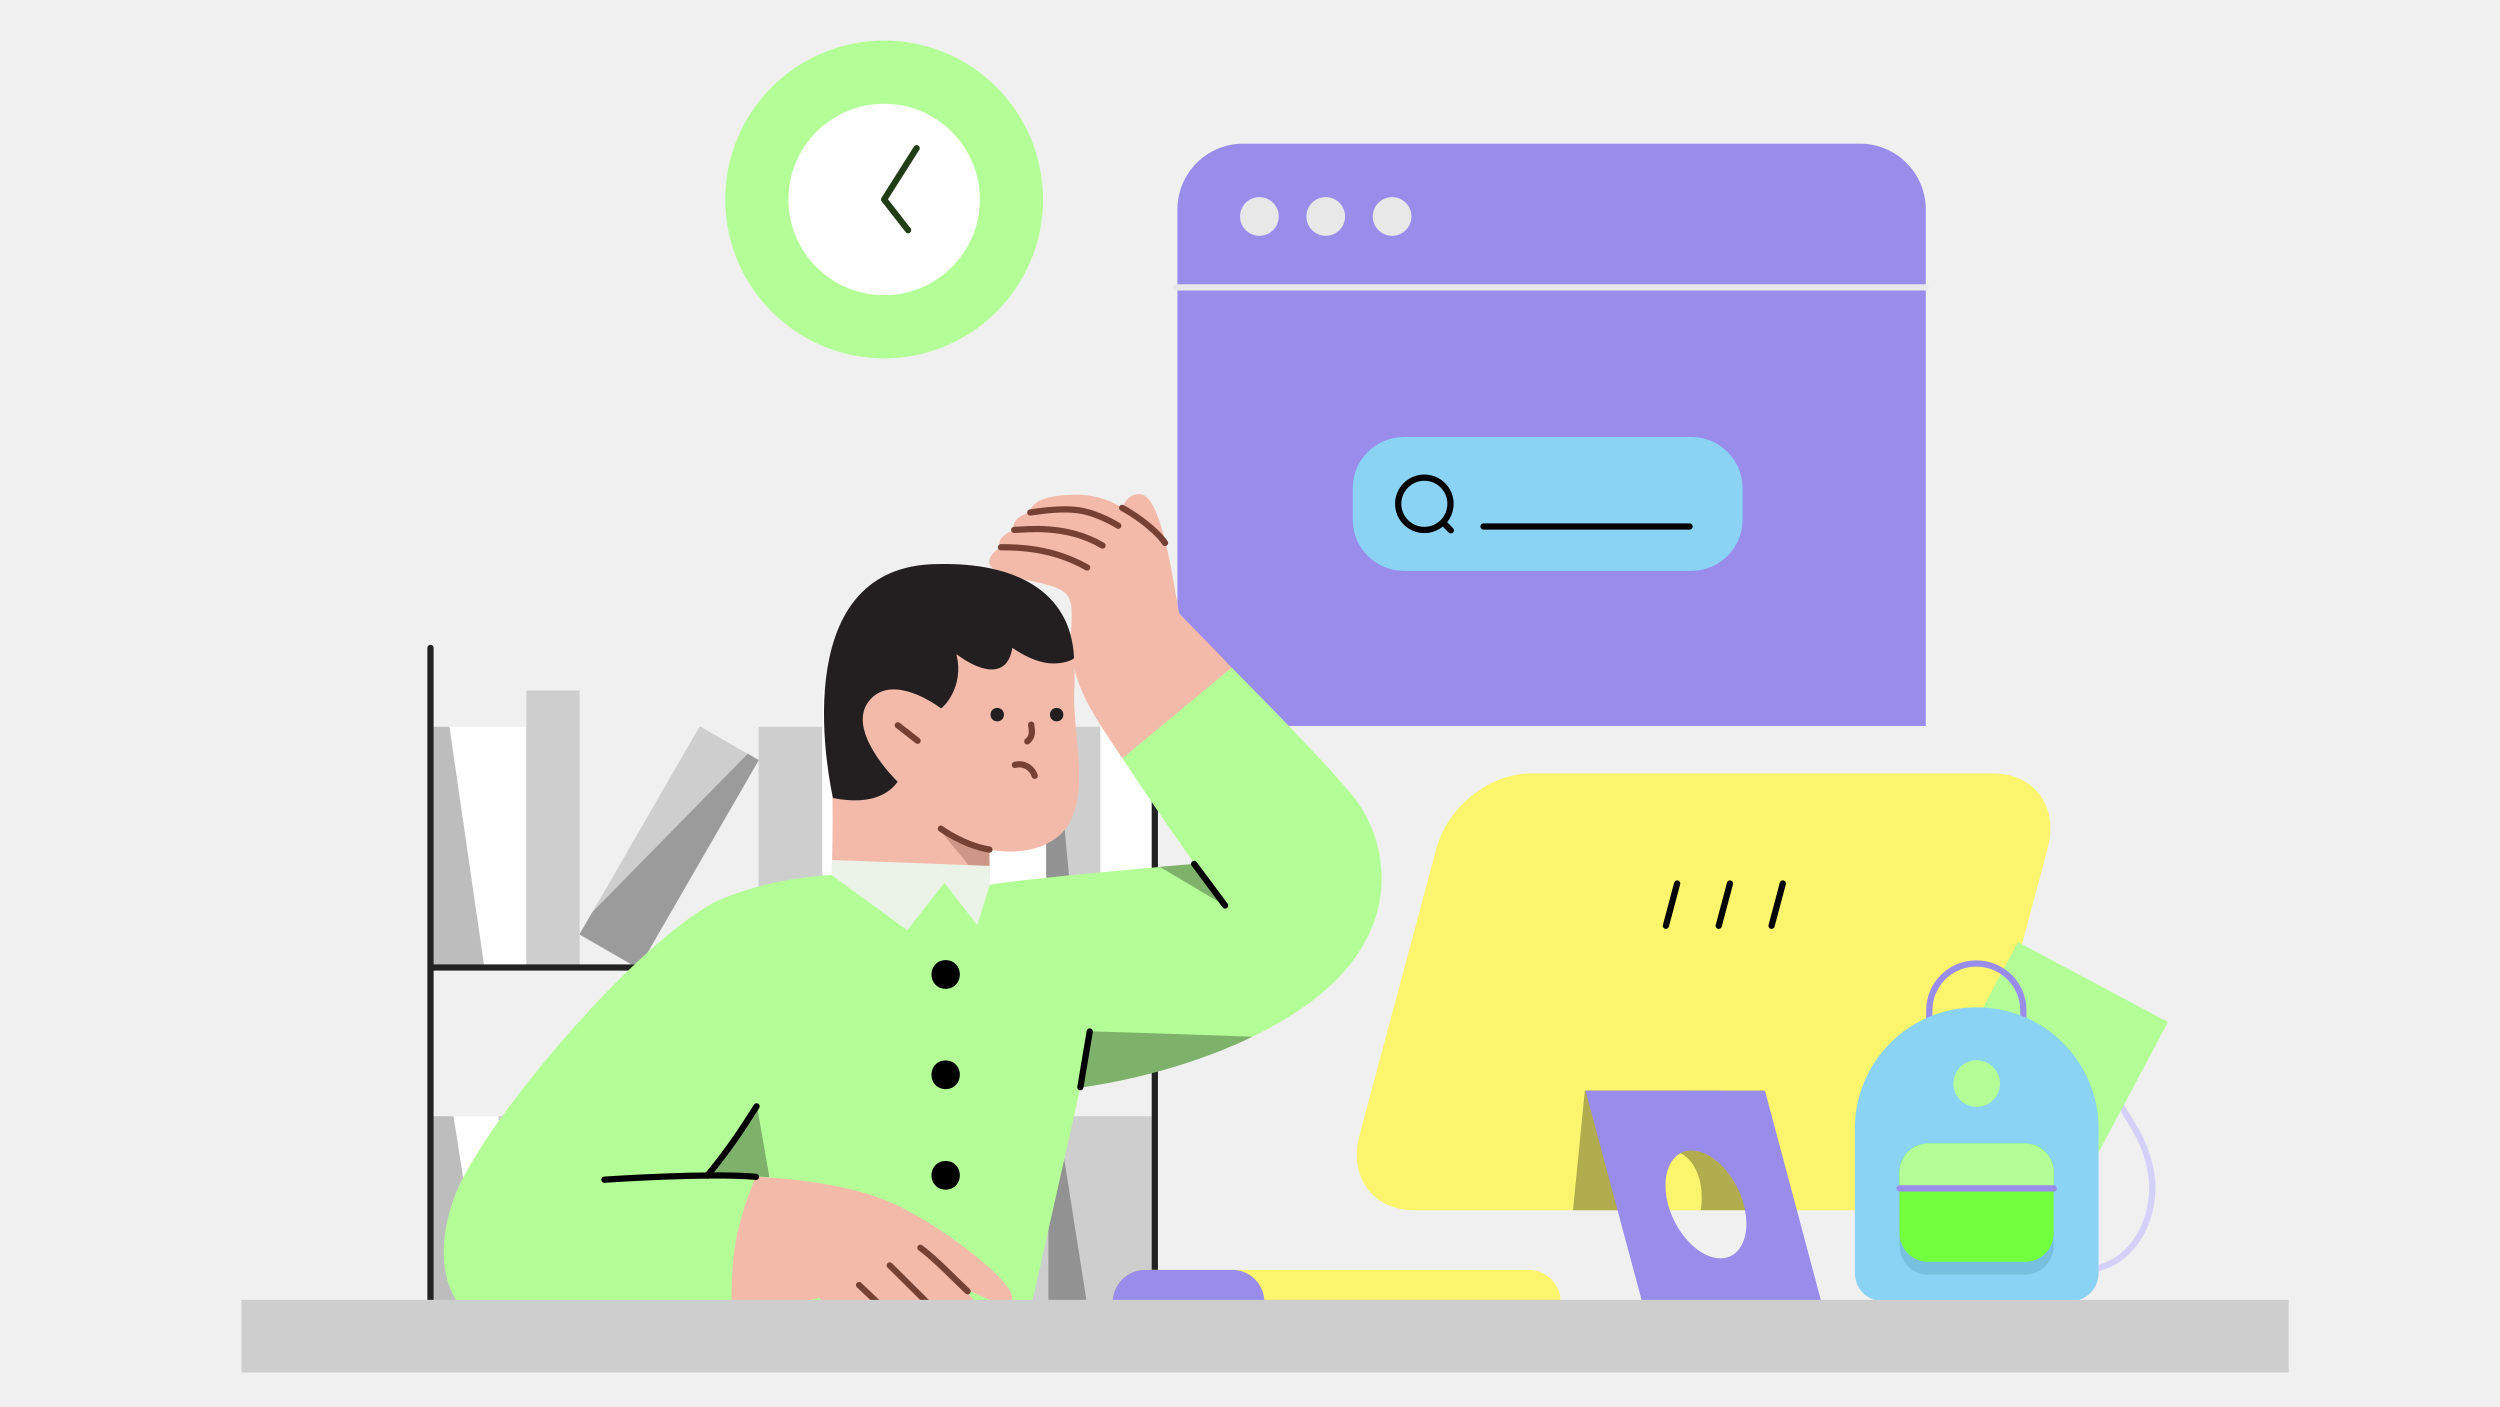
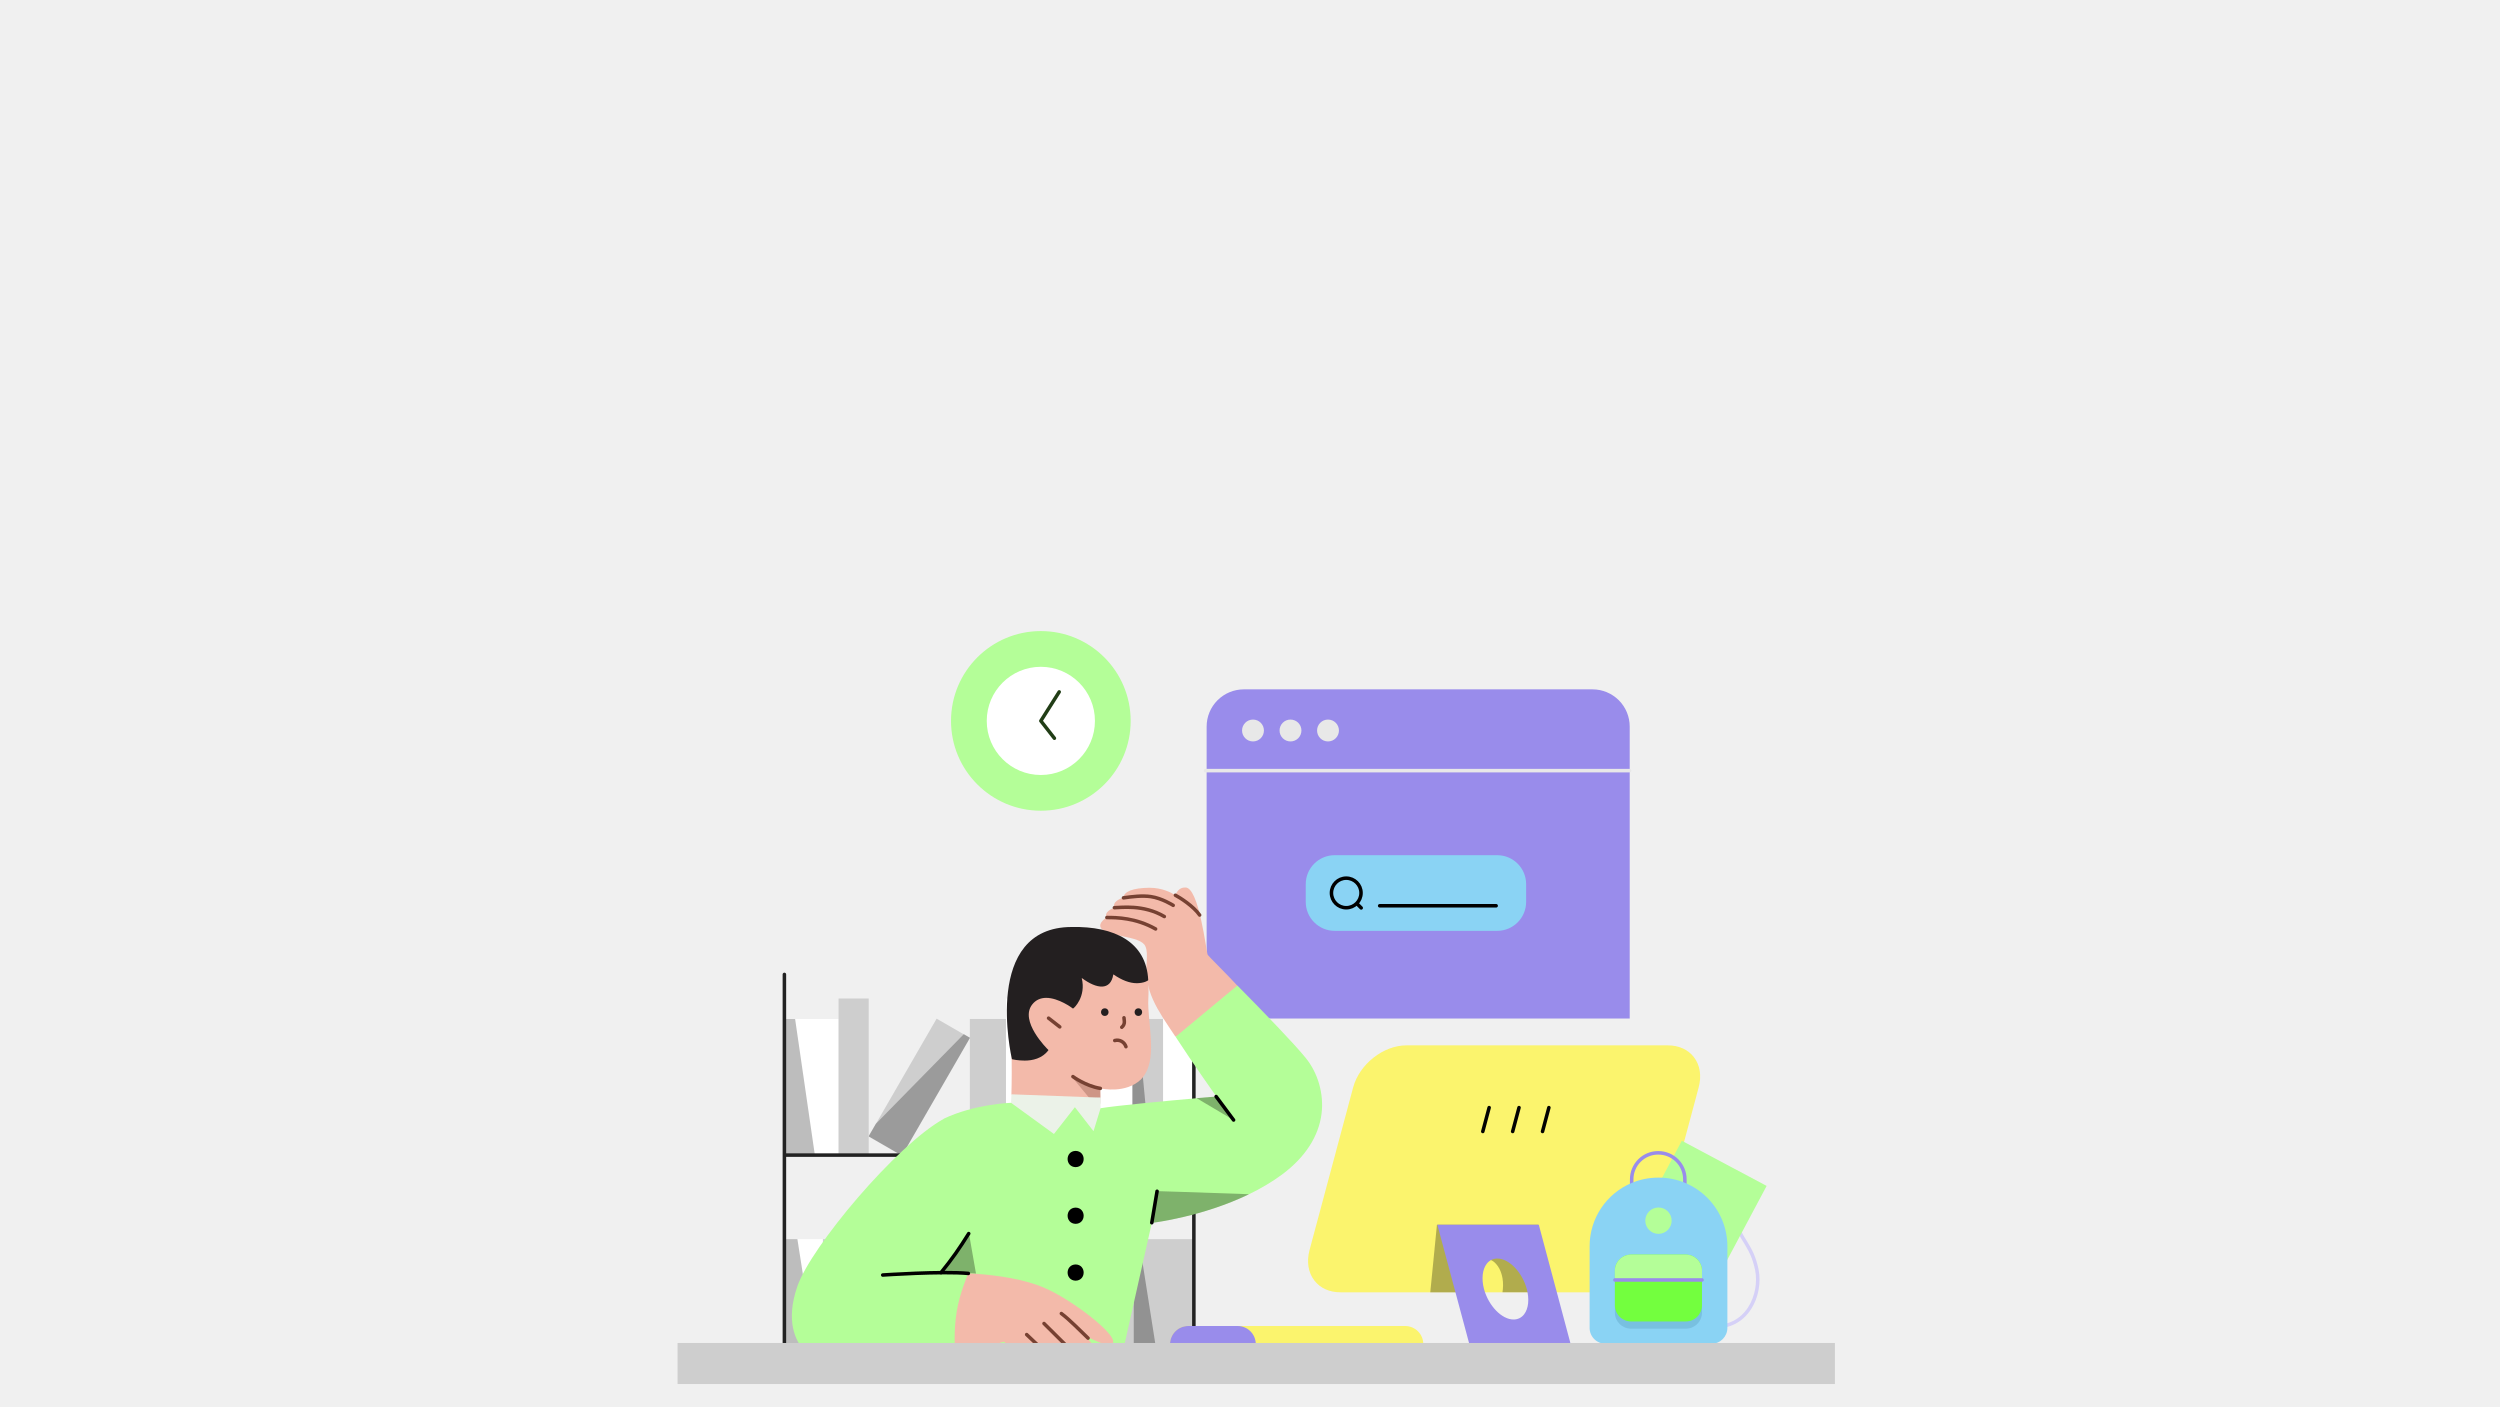
<svg xmlns="http://www.w3.org/2000/svg" width="1920" height="1080">
-   <path fill="none" d="M13.223-170.462h1917.596v1438.197H13.223z" />
-   <path d="M954.775 110.334h473.706a50.581 50.581 0 0135.727 14.813 50.52 50.52 0 0114.801 35.715v396.715H904.246V160.862a50.57 50.57 0 0114.801-35.727 50.62 50.62 0 0135.728-14.801z" fill="#998ceb" />
-   <path d="M967.227 181.105c8.21 0 14.861-6.664 14.861-14.861 0-8.21-6.651-14.862-14.861-14.862s-14.861 6.652-14.861 14.862c0 8.197 6.651 14.861 14.86 14.861zm50.948 0c8.21 0 14.861-6.664 14.861-14.861 0-8.21-6.651-14.862-14.86-14.862-8.21 0-14.862 6.652-14.862 14.862 0 8.197 6.651 14.861 14.861 14.861zm50.96 0c8.198 0 14.862-6.664 14.862-14.861 0-8.21-6.664-14.862-14.862-14.862-8.21 0-14.861 6.652-14.861 14.862 0 8.197 6.651 14.861 14.861 14.861z" fill="#e8e8e8" />
-   <path d="M902.832 220.727h576.046" stroke="#e8e8e8" stroke-width="4.794" stroke-linecap="round" stroke-linejoin="round" fill="none" />
-   <path d="M1078.208 335.627h220.775c21.693 0 39.31 17.618 39.31 39.311V399.1c0 21.704-17.617 39.31-39.31 39.31h-220.775c-21.705 0-39.31-17.606-39.31-39.31v-24.162c0-21.693 17.605-39.31 39.31-39.31z" fill="#8ad3f4" />
-   <path d="M1093.908 407.022c11.086 0 20.087-9 20.087-20.099 0-11.086-9-20.087-20.087-20.087-11.098 0-20.099 9-20.099 20.087 0 11.098 9.001 20.099 20.1 20.099zm14.214-5.872l6.113 6.111m25.096-2.9h158.226" stroke="#000" stroke-width="4.794" stroke-linecap="round" stroke-linejoin="round" fill="none" />
-   <path d="M404.233 558.152h-73.624v184.88h73.624z" fill="#fff" />
-   <path d="M330.609 558.152h14.562l26.834 184.88H330.61z" fill="#222" opacity=".3" />
-   <path d="M724.915 594.143h-52.35v148.89h52.35z" fill="#cecece" />
-   <path d="M672.564 594.143h5.885l20.29 148.89h-26.175z" fill="#222" opacity=".3" />
-   <path d="M631.66 558.152h-49.08v184.88h49.079z" fill="#cecece" />
-   <path d="M803.452 558.152h-78.537v184.88h78.537z" fill="#fff" />
-   <path d="M845.172 558.152h-41.72v184.88h41.72z" fill="#cecece" />
-   <path d="M803.452 558.152h6.712l17.51 184.88h-24.222z" fill="#020202" opacity=".3" />
-   <path d="M886.904 558.152h-41.732v184.88h41.732z" fill="#fff" />
-   <path d="M537.422 557.72L444.97 717.84l45.339 26.175 92.452-160.119z" fill="#cecece" />
-   <path d="M574.395 578.766l8.342 4.902-92.44 160.024-45.327-26.187 9.827-16.851z" fill="#222" opacity=".3" />
-   <path d="M445.137 530.335h-40.904v212.698h40.904z" fill="#cecece" />
-   <path d="M672.564 530.335H631.66v212.698h40.904zM382.96 857.237h-52.351v184.88h52.35z" fill="#fff" />
-   <path d="M330.609 857.237h17.666l28.968 184.88h-46.634z" fill="#222" opacity=".3" />
-   <path d="M435.322 857.237h-52.363v184.88h52.363z" fill="#cecece" />
-   <path d="M476.226 822.876h-40.904v219.242h40.904z" fill="#fff" />
-   <path d="M574.395 822.876h-98.169v219.242h98.17z" fill="#cecece" />
-   <path d="M476.226 822.876h9.001l24.054 219.242h-33.055z" fill="#020202" opacity=".3" />
-   <path d="M623.474 888.326h-49.079v153.792h49.079z" fill="#fff" />
-   <path d="M574.395 888.326H586.5l22.256 153.792h-34.36z" fill="#1a1a1a" opacity=".3" />
-   <path d="M756.004 857.237h-49.079v184.88h49.079z" fill="#fff" />
-   <path d="M805.094 857.237h-49.09v184.88h49.09z" fill="#cecece" />
-   <path d="M706.925 857.237h-83.451v184.88h83.451z" fill="#fff" />
-   <path d="M886.904 857.237h-81.81v184.88h81.81z" fill="#cecece" />
-   <path d="M330.609 743.033h556.295M330.609 497.616v542.057h556.295V497.616" stroke="#222" stroke-width="4.794" stroke-linecap="round" stroke-linejoin="round" fill="none" />
-   <path d="M805.094 857.237h7.035l29.124 184.88h-36.159z" fill="#020202" opacity=".3" />
-   <path d="M945.882 512.741c-12.704-13.878-39.61-40.45-40.114-41.624-1.834-1.665-11.697-94.094-31.089-91.577-7.682 0-11.194 6.34-12.369 9.349-.335.67-1.162.838-1.665.503-3.848-2.505-16.216-9.528-34.433-9.528-22.724.335-34.098 5.19-35.26 13.543 0 0 0 .168-.168.168-2.505.335-15.041 5.01-11.865 13.207 0 .168 0 .168-.168.168-2.001.659-14.705 6.016-10.199 13.195v.168c-1.33.671-11.53 7.023-8.186 13.71 7.515 13.196 54.484 10.356 60.668 25.397 2.505 5.513 2.17 12.369 1.834 20.89-3.667 39.946 13.375 63.676 38.951 101.788 0 0 .156.168.156 0 2.852-1.006 57.504-21.057 59.505-21.728h.168z" fill="#f3baaa" />
-   <path d="M348.215 921.369c18.72-54.148 134.711-192.035 198.723-227.463v-.168c41.444-19.883 90.414-21.728 91.589-21.728l87.742 1.342 33.93 6.016c21.393-3.511 91.42-10.199 130.528-13.543 14.37-1.33 24.569-2.169 26.403-2.169.168 0 .168-.168.168-.336-2.505-3.511-31.58-44.62-55.155-80.886v-.168l83.739-69.525h.167c36.603 37.094 76.045 77.71 92.752 98.265 16.887 20.734 24.905 49.306 21.561 75.877-3.847 30.753-22.388 59.338-53.645 82.564-14.046 10.367-29.255 19.224-44.787 26.739-62.514 30.262-128.863 38.615-132.039 38.951 0 0-.168 0-.168.168l-43.793 194.864-.156.167-172.655.168h-65.846v-16.036l-71.37 8.354c-13.867 1.007-27.41 1.498-39.766 1.498-41.624 0-69.86-6.017-79.557-17.043-10.199-11.361-24.904-37.932-8.365-85.908z" fill="#b4fe98" />
-   <path d="M760.03 664.83l-.167-12.2c0-.168.168-.168.168-.168 2.84.671 34.265 7.011 54.651-11.865 25.24-25.576 8.521-75.553 10.367-110.645.492-8.69.336-17.21-.503-24.737-5.513-51.98-42.954-60.5-105.132-59.494-72.533 2.505-77.711 40.438-79.88 66.517-.671 22.4-.504 65.678-.168 100.614.336 28.572-.336 46.298-.336 47.628v.168l12.704 10.858h.168l107.793-6.508c.168 0 .336 0 .336-.167z" fill="#f3baaa" />
-   <path d="M759.695 652.462c.168 0 .168 0 0 0l.168 12.536v8.018c0 .168 0 .168-.168.168l-8.186.168h-.167l-28.585-34.6c-.167-.169 0-.336.168-.169 15.88 7.863 35.272 13.376 36.77 13.88z" fill="#764132" opacity=".3" />
-   <path d="M657.08 614.685c10.199 0 23.898-2.672 32.251-14.202v-.168c-2.337-2.169-39.61-39.442-22.052-61.842 4.674-6.016 11.194-9.025 19.044-9.025 16.72 0 35.104 13.543 36.267 14.538h.167c1.51-.491 17.882-16.204 11.866-41.108 0-.168.167-.336.335-.168 19.895 14.705 38.784 17.378 42.45-4.842 0-.168.169-.168.336-.168 11.206 7.682 21.73 11.865 31.76 11.865 9.697-.168 15.042-3.344 15.377-4.183v-.167c-2.504-51.98-46.298-73.205-103.79-72.03-121.839 0-82.396 174.98-81.39 179.499 0 0 0 .168.168.168.492.168 8.018 1.833 17.21 1.833z" fill="#231f20" />
-   <path d="M725.43 678.194l24.905 32.096c0 .167.335 0 .335 0l9.528-30.922-.167-14.202c0-.168 0-.168-.168-.168l-120.665-4.518c-.168 0-.168 0-.168.168l-.503 11.194v.168l58.163 42.283h.168l28.248-36.1h.324z" fill="#ebf2e8" />
-   <path d="M794.631 595.797c-2.013-6.352-8.533-10.187-15.209-8.353m12.537-30.922l.491 4.686c.336 3.176-.995 6.185-3.5 8.186" stroke="#764132" stroke-width="4.794" stroke-linecap="round" stroke-linejoin="round" fill="none" />
-   <path d="M765.88 543.662c-6.856.156-6.856 10.188 0 10.355 6.855-.167 6.855-10.199 0-10.355zm45.626 0c-6.855.156-6.855 10.188 0 10.355 6.856-.167 6.856-10.199 0-10.355z" fill="#231f20" />
-   <path d="M726.269 737.364c-14.538.335-14.538 21.728 0 22.064 14.538-.336 14.538-21.729 0-22.064zm0 77.039c-14.538.336-14.538 21.729 0 22.064 14.538-.335 14.538-21.728 0-22.064zm0 77.219c-14.538.336-14.538 21.729 0 22.065 14.538-.336 14.538-21.73 0-22.065z" />
-   <path d="M829.723 834.97l7.191-42.787m80.216-128.695l23.742 31.928" stroke="#000" stroke-width="4.794" stroke-linecap="round" stroke-linejoin="round" fill="none" />
-   <path d="M759.863 652.462c-20.219-3.344-37.273-16.048-37.273-16.048m-17.882-67.524l-15.209-11.864M861.82 390.063c6.171 3.176 24.4 14.706 32.922 26.906m-103.454-23.394c11.865-1.678 25.228-3.344 37.105-1.678 15.209 2.181 30.418 11.877 30.418 11.877m-90.091 16.539c13.543 0 39.275.336 66.18 15.545m-55.981-28.908c8.354 0 39.275-4.854 67.847 12.033" stroke="#764132" stroke-width="4.794" stroke-linecap="round" stroke-linejoin="round" fill="none" />
-   <path d="M941.028 695.248l-23.563-31.76h-.167c-1.163 0-12.705 1.007-26.236 2.17-.167 0-.167.167 0 .335l49.642 29.423c.324.168.492 0 .324-.168zM829.891 835.137c4.183-.336 69.693-8.857 131.367-38.616.168 0 .168-.335 0-.335-86.915-3.164-121.671-4.003-124.176-4.17-.168 0-.168 0-.168.167l-7.19 42.786zM551.792 902.48c-4.183 0-6.856.168-7.862.168-.168 0-.168-.167-.168-.323 11.194-14.382 25.576-32.264 37.273-52.818 0-.168.336-.168.336 0l9.528 54.484c0 .168 0 .168-.168.168-3.512-.336-7.023-.504-10.2-.672-12.368-.839-22.4-1.006-28.74-1.006z" opacity=".3" />
-   <path d="M591.067 904.326c29.243 2.17 66.013 7.191 93.758 19.548 38.94 16.551 115.487 75.72 85.896 77.219-5.345 0-20.386-7.023-27.733-10.69-.839-.336-1.678.659-1.007 1.33 9.528 10.535 35.596 41.456 11.53 42.618-4.339 0-8.521-1.006-9.36-1.162-.168 0-.168 0-.168.156-4.339 18.217-27.578 8.03-32.587 2.684-.168-.168-.336 0-.336.168 0 5.68-7.19 9.684-14.705 9.348-15.88-1.162-65.019-46.453-67.356-48.958h-.168c-.839.323-8.689 2.505-20.89 5.345-11.865 2.84-27.745 6.52-45.29 9.696-.169 0-.169 0-.169-.168-.167-2.349-2.169-29.926 2.337-56.497 4.183-25.073 14.874-49.306 15.545-50.972h.168c3.344-.168 6.855.168 10.535.335z" fill="#f3baaa" />
-   <path d="M581.035 849.675c-12.872 20.554-22.4 34.265-37.609 52.973" stroke="#000" stroke-width="4.794" stroke-linecap="round" stroke-linejoin="round" fill="none" />
-   <path d="M706.877 958.307c11.877 8.857 25.408 23.227 36.279 33.426m-59.841-19.883s47.137 46.286 60.668 61.495m-84.231-46.455l51.476 48.971" stroke="#764132" stroke-width="4.794" stroke-linecap="round" stroke-linejoin="round" fill="none" />
-   <path d="M580.532 903.823c-35.428-3.344-116.326 2.17-116.326 2.17m98.612 105.467c-34.6 7.179-86.915 11.362-86.915 11.362" stroke="#000" stroke-width="4.794" stroke-linecap="round" stroke-linejoin="round" fill="none" />
-   <path d="M1441.005 929.47c31.437 0 63.904-25.587 72.39-57.024l59.277-221.242c4.195-15.665 1.918-30.298-6.424-41.169-7.946-10.355-20.53-16.048-35.44-16.048H1175.67c-31.46 0-63.928 25.66-72.39 57.193l-59.277 221.063c-4.123 15.712-1.774 30.37 6.627 41.252 7.946 10.307 20.459 15.976 35.236 15.976z" fill="#fbf46d" />
-   <path d="M1248.179 929.47c.12-.754.191-1.51.227-2.264a25.77 25.77 0 01.18-2.194c2.277-22.843 17.139-41.42 33.115-41.42a21.29 21.29 0 018.677 1.966 21.122 21.122 0 017.095 5.381c7.035 7.718 10.487 20.446 9.228 34.061l-.527 4.41 39.742.06 8.87-91.792-137.66-.048-9.049 91.84z" fill="#030301" opacity=".3" />
-   <path d="M1398.842 1000.038l-43.35-162.372-137.839-.036 43.541 162.408zm-99.68-116.446c15.905 0 33.846 18.589 40.007 41.42 3.691 13.735 2.36 26.547-3.56 34.277a17.602 17.602 0 01-6.328 5.31 17.742 17.742 0 01-8.066 1.821c-16 0-34.025-18.588-40.173-41.432-3.608-13.77-2.206-26.594 3.75-34.313a17.727 17.727 0 016.329-5.273 17.667 17.667 0 018.042-1.81z" fill="#998ceb" />
-   <path d="M1369.203 678.541l-8.641 32.456m-31.928-32.456l-8.653 32.456m-31.928-32.456l-8.641 32.456" stroke="#030301" stroke-width="4.794" stroke-linecap="round" stroke-linejoin="round" fill="none" />
-   <path d="M1198.597 1000.038a24.691 24.691 0 00-1.846-9.48 24.928 24.928 0 00-5.357-8.054 24.682 24.682 0 00-8.018-5.369 24.515 24.515 0 00-9.48-1.894H879.269a24.74 24.74 0 00-17.486 7.251 24.81 24.81 0 00-7.263 17.498v.048z" fill="#fbf46d" />
-   <path d="M971.014 1000.038a24.702 24.702 0 00-1.857-9.48 24.894 24.894 0 00-5.346-8.054 24.733 24.733 0 00-8.03-5.369 24.456 24.456 0 00-9.468-1.894H879.27a24.74 24.74 0 00-17.486 7.251 24.81 24.81 0 00-7.263 17.498v.048z" fill="#998ceb" />
-   <path d="M679.012 275.223c67.392 0 122.031-54.64 122.031-122.031 0-67.392-54.64-122.031-122.03-122.031-67.404 0-122.032 54.64-122.032 122.031 0 67.392 54.628 122.031 122.031 122.031z" fill="#b4fe98" />
-   <path d="M679.012 226.684c40.581 0 73.492-32.899 73.492-73.492S719.594 79.7 679.012 79.7c-40.593 0-73.492 32.899-73.492 73.492s32.9 73.492 73.492 73.492z" fill="#fff" />
-   <path d="M703.965 113.785l-24.953 39.407 18.41 23.586" stroke="#213d16" stroke-width="4.794" stroke-linecap="round" stroke-linejoin="round" fill="none" />
-   <path d="M1570.467 811.599c5.537-20.65 35.763-26.823 48.191 13.051 10.81 34.78 26.104 39.874 33.079 74.295 6.616 32.899-12.429 80.467-61.243 77.075-51.404-3.583-20.027-164.421-20.027-164.421z" stroke="#d5d0f7" stroke-width="4.794" stroke-linecap="round" stroke-linejoin="round" fill="none" />
-   <path d="M1483.791 847.458l66.014-123.901 115.223 61.387-66.025 123.925z" fill="#b4fe98" />
-   <path d="M1517.625 739.988h.36a35.903 35.903 0 0125.408 10.535 35.903 35.903 0 0110.534 25.408v33.522h-72.233v-33.522a35.942 35.942 0 0110.523-25.408 35.903 35.903 0 0125.408-10.535z" stroke="#998ceb" stroke-width="4.794" stroke-linecap="round" stroke-linejoin="round" fill="none" />
-   <path d="M1446.11 999.38a21.564 21.564 0 01-15.244-6.329 21.555 21.555 0 01-6.328-15.245v-110.86a92.998 92.998 0 017.047-35.692 93.123 93.123 0 0150.445-50.493 93.27 93.27 0 0135.69-7.095h.804a93.276 93.276 0 0165.857 27.338 93.215 93.215 0 0127.326 65.845v110.957a21.606 21.606 0 01-6.328 15.245 21.585 21.585 0 01-15.245 6.328z" fill="#8ad3f4" />
-   <path d="M1555.27 888.099h-74.475c-12.117 0-21.932 9.827-21.932 21.932v46.945c0 12.105 9.815 21.92 21.932 21.92h74.475c12.117 0 21.932-9.815 21.932-21.92v-46.945c0-12.105-9.815-21.932-21.932-21.932z" fill="#4e94b3" opacity=".3" />
-   <path d="M1555.27 878.271h-74.475c-12.117 0-21.932 9.816-21.932 21.932v46.934c0 12.116 9.815 21.932 21.932 21.932h74.475c12.117 0 21.932-9.816 21.932-21.932v-46.934c0-12.116-9.815-21.932-21.932-21.932z" fill="#73ff3e" />
-   <path d="M1458.887 912.033l-.024-11.83c.012-5.812 2.313-11.397 6.424-15.496a22.029 22.029 0 0115.508-6.436h74.475a21.98 21.98 0 0115.496 6.436 21.959 21.959 0 016.436 15.496v11.83z" fill="#b4fe98" />
-   <path d="M1458.887 912.704h118.375" stroke="#998ceb" stroke-width="4.794" stroke-linecap="round" stroke-linejoin="round" fill="none" />
-   <path d="M1518.08 850.07c9.888 0 17.906-8.018 17.906-17.905 0-9.888-8.018-17.906-17.906-17.906-9.887 0-17.917 8.018-17.917 17.906 0 9.887 8.03 17.905 17.917 17.905z" fill="#b4fe98" />
-   <path d="M1757.756 998.313H185.495v55.766h1572.26z" fill="#cecece" />
+   <path fill="none" d="M422.989 370.683H1507.03v813.033H422.99z" />
+   <path d="M955.26 529.421h267.793a28.594 28.594 0 0120.197 8.374 28.56 28.56 0 018.367 20.19v224.269H926.696V557.986a28.588 28.588 0 018.367-20.197 28.616 28.616 0 0120.197-8.368z" fill="#998ceb" />
+   <path d="M962.3 569.43c4.641 0 8.401-3.768 8.401-8.402a8.4 8.4 0 00-8.401-8.402 8.4 8.4 0 00-8.401 8.402c0 4.634 3.76 8.401 8.4 8.401zm28.802 0c4.64 0 8.4-3.768 8.4-8.402a8.4 8.4 0 00-8.4-8.402 8.4 8.4 0 00-8.402 8.402 8.404 8.404 0 008.402 8.401zm28.808 0c4.634 0 8.401-3.768 8.401-8.402a8.405 8.405 0 00-8.401-8.402 8.4 8.4 0 00-8.401 8.402c0 4.634 3.76 8.401 8.401 8.401z" fill="#e8e8e8" />
+   <path d="M925.896 591.828h325.647" stroke="#e8e8e8" stroke-width="2.71" stroke-linecap="round" stroke-linejoin="round" fill="none" />
+   <path d="M1025.039 656.783h124.807c12.263 0 22.223 9.96 22.223 22.223v13.658c0 12.27-9.96 22.223-22.223 22.223H1025.04c-12.27 0-22.223-9.953-22.223-22.223v-13.658c0-12.264 9.953-22.223 22.223-22.223z" fill="#8ad3f4" />
+   <path d="M1033.915 697.143c6.267 0 11.355-5.088 11.355-11.362 0-6.267-5.088-11.356-11.355-11.356-6.274 0-11.363 5.089-11.363 11.356 0 6.274 5.089 11.362 11.363 11.362zm8.035-3.32l3.455 3.455m14.188-1.639h89.447" stroke="#000" stroke-width="2.71" stroke-linecap="round" stroke-linejoin="round" fill="none" />
+   <path d="M644.032 782.58h-41.62v104.514h41.62z" fill="#fff" />
+   <path d="M602.411 782.58h8.232l15.17 104.514h-23.402z" fill="#222" opacity=".3" />
+   <path d="M825.318 802.925h-29.595v84.17h29.595z" fill="#cecece" />
+   <path d="M795.723 802.925h3.327l11.47 84.17h-14.797z" fill="#222" opacity=".3" />
+   <path d="M772.6 782.58h-27.746v104.514H772.6z" fill="#cecece" />
+   <path d="M869.716 782.58h-44.398v104.514h44.398z" fill="#fff" />
+   <path d="M893.3 782.58h-23.584v104.514H893.3z" fill="#cecece" />
+   <path d="M869.716 782.58h3.794l9.899 104.514h-13.693z" fill="#020202" opacity=".3" />
+   <path d="M916.892 782.58h-23.591v104.514h23.591z" fill="#fff" />
+   <path d="M719.325 782.335l-52.264 90.518 25.63 14.797 52.265-90.518z" fill="#cecece" />
+   <path d="M740.227 794.233l4.716 2.77-52.258 90.464-25.624-14.804 5.556-9.526z" fill="#222" opacity=".3" />
+   <path d="M667.156 766.854h-23.124v120.24h23.124z" fill="#cecece" />
+   <path d="M795.723 766.854H772.6v120.24h23.124zM632.006 951.656H602.41v104.515h29.595z" fill="#fff" />
+   <path d="M602.411 951.656h9.987l16.376 104.515H602.41z" fill="#222" opacity=".3" />
+   <path d="M661.607 951.656h-29.601v104.515h29.6z" fill="#cecece" />
+   <path d="M684.73 932.231h-23.123v123.94h23.124z" fill="#fff" />
+   <path d="M740.227 932.231h-55.496v123.94h55.496z" fill="#cecece" />
+   <path d="M684.73 932.231h5.089l13.598 123.94H684.73z" fill="#020202" opacity=".3" />
+   <path d="M767.972 969.23h-27.745v86.941h27.745z" fill="#fff" />
+   <path d="M740.227 969.23h6.843l12.582 86.941h-19.425z" fill="#1a1a1a" opacity=".3" />
+   <path d="M842.893 951.656h-27.745v104.515h27.745z" fill="#fff" />
+   <path d="M870.644 951.656h-27.751v104.515h27.751z" fill="#cecece" />
+   <path d="M815.148 951.656h-47.176v104.515h47.176z" fill="#fff" />
+   <path d="M916.892 951.656h-46.248v104.515h46.248z" fill="#cecece" />
+   <path d="M602.411 887.094h314.481M602.411 748.357v306.432h314.481V748.357" stroke="#222" stroke-width="2.71" stroke-linecap="round" stroke-linejoin="round" fill="none" />
+   <path d="M870.644 951.656h3.977l16.464 104.515h-20.44z" fill="#020202" opacity=".3" />
+   <path d="M950.233 756.908c-7.182-7.846-22.392-22.867-22.677-23.53-1.036-.943-6.612-53.194-17.575-51.77-4.343 0-6.328 3.583-6.992 5.284-.19.38-.657.474-.942.285-2.174-1.417-9.166-5.387-19.465-5.387-12.846.19-19.276 2.934-19.933 7.656 0 0 0 .095-.095.095-1.416.19-8.503 2.832-6.707 7.466 0 .095 0 .095-.095.095-1.131.373-8.313 3.401-5.766 7.46v.095c-.752.38-6.517 3.97-4.627 7.75 4.248 7.46 30.8 5.854 34.296 14.357 1.416 3.117 1.227 6.992 1.037 11.81-2.073 22.582 7.561 35.997 22.02 57.542 0 0 .088.095.088 0 1.612-.57 32.507-11.904 33.639-12.284h.095z" fill="#f3baaa" />
+   <path d="M612.364 987.91c10.583-30.61 76.154-108.56 112.34-128.587v-.095c23.43-11.24 51.113-12.284 51.777-12.284l49.602.759 19.181 3.401c12.094-1.985 51.682-5.766 73.79-7.656 8.123-.752 13.889-1.226 14.925-1.226.095 0 .095-.095.095-.19-1.416-1.985-17.853-25.224-31.18-45.726v-.095l47.34-39.303h.094c20.692 20.969 42.99 43.93 52.434 55.55 9.546 11.721 14.079 27.873 12.189 42.894-2.175 17.386-12.657 33.545-30.327 46.675-7.94 5.86-16.538 10.868-25.319 15.116-35.34 17.107-72.847 21.83-74.643 22.02 0 0-.095 0-.095.094l-24.757 110.16-.088.094-97.604.095h-37.223v-9.065l-40.347 4.722c-7.84.57-15.495.847-22.48.847-23.531 0-39.494-3.401-44.975-9.635-5.765-6.422-14.079-21.443-4.729-48.565z" fill="#b4fe98" />
+   <path d="M845.17 842.886l-.096-6.897c0-.095.095-.095.095-.095 1.606.38 19.37 3.963 30.895-6.708 14.269-14.458 4.818-42.711 5.86-62.55.279-4.911.19-9.728-.284-13.983-3.116-29.385-24.282-34.202-59.432-33.633-41.004 1.416-43.931 22.86-45.157 37.603-.38 12.663-.285 37.128-.095 56.878.19 16.153-.19 26.173-.19 26.925v.095l7.182 6.139h.095l60.936-3.68c.095 0 .19 0 .19-.094z" fill="#f3baaa" />
+   <path d="M844.98 835.894c.094 0 .094 0 0 0l.094 7.087v4.532c0 .095 0 .095-.095.095l-4.627.095h-.095l-16.159-19.56c-.095-.095 0-.19.095-.095 8.977 4.444 19.94 7.561 20.786 7.846z" fill="#764132" opacity=".3" />
+   <path d="M786.97 814.538c5.765 0 13.51-1.51 18.232-8.029v-.095c-1.321-1.226-22.392-22.297-12.467-34.96 2.643-3.401 6.328-5.102 10.766-5.102 9.452 0 19.845 7.656 20.502 8.219h.095c.854-.278 10.109-9.16 6.708-23.24 0-.094.094-.19.19-.094 11.246 8.313 21.924 9.824 23.997-2.738 0-.094.095-.094.19-.094 6.335 4.343 12.284 6.707 17.954 6.707 5.482-.095 8.503-1.89 8.693-2.364v-.095c-1.416-29.385-26.173-41.384-58.674-40.72-68.877 0-46.58 98.92-46.01 101.474 0 0 0 .094.094.094.278.095 4.533 1.037 9.73 1.037z" fill="#231f20" />
+   <path d="M825.609 850.44l14.079 18.144c0 .095.19 0 .19 0l5.386-17.48-.095-8.029c0-.094 0-.094-.095-.094l-68.213-2.555c-.095 0-.095 0-.095.095l-.285 6.328v.095l32.88 23.903h.096l15.969-20.407h.183z" fill="#ebf2e8" />
+   <path d="M864.73 803.86c-1.139-3.59-4.825-5.759-8.599-4.722m7.087-17.48l.278 2.649c.19 1.795-.562 3.496-1.978 4.627" stroke="#764132" stroke-width="2.71" stroke-linecap="round" stroke-linejoin="round" fill="none" />
+   <path d="M848.475 774.388c-3.875.088-3.875 5.759 0 5.854 3.876-.095 3.876-5.766 0-5.854zm25.794 0c-3.876.088-3.876 5.759 0 5.854 3.875-.095 3.875-5.766 0-5.854z" fill="#231f20" />
+   <path d="M826.083 883.89c-8.218.19-8.218 12.283 0 12.473 8.219-.19 8.219-12.284 0-12.473zm0 43.551c-8.218.19-8.218 12.284 0 12.473 8.219-.19 8.219-12.283 0-12.473zm0 43.653c-8.218.19-8.218 12.284 0 12.473 8.219-.19 8.219-12.283 0-12.473z" />
+   <path d="M884.567 939.067l4.065-24.187m45.348-72.753l13.421 18.05" stroke="#000" stroke-width="2.71" stroke-linecap="round" stroke-linejoin="round" fill="none" />
+   <path d="M845.074 835.894c-11.43-1.89-21.07-9.072-21.07-9.072m-10.11-38.172l-8.597-6.708m97.414-94.386c3.49 1.795 13.795 8.313 18.612 15.21m-58.484-13.225c6.708-.948 14.262-1.89 20.976-.948 8.598 1.233 17.196 6.714 17.196 6.714m-50.93 9.35c7.656 0 22.203.19 37.413 8.787m-31.647-16.342c4.722 0 22.202-2.744 38.355 6.803" stroke="#764132" stroke-width="2.71" stroke-linecap="round" stroke-linejoin="round" fill="none" />
+   <path d="M947.49 860.081l-13.321-17.954h-.095c-.657 0-7.182.569-14.83 1.226-.096 0-.096.095 0 .19l28.062 16.633c.183.095.278 0 .183-.095zm-62.828 79.081c2.365-.19 39.398-5.007 74.264-21.83.095 0 .095-.19 0-.19-49.134-1.788-68.783-2.262-70.199-2.357-.095 0-.095 0-.095.095l-4.065 24.187zm-157.213 38.071c-2.365 0-3.876.094-4.445.094-.095 0-.095-.094-.095-.183 6.328-8.13 14.459-18.239 21.071-29.858 0-.095.19-.095.19 0l5.387 30.8c0 .095 0 .095-.095.095-1.985-.19-3.97-.285-5.766-.38a242.268 242.268 0 00-16.247-.568z" opacity=".3" />
+   <path d="M749.651 978.276c16.532 1.226 37.319 4.065 53.003 11.05 22.013 9.357 65.287 42.807 48.559 43.653-3.022 0-11.525-3.97-15.678-6.043-.475-.19-.949.373-.57.752 5.387 5.955 20.123 23.436 6.518 24.093-2.452 0-4.817-.57-5.291-.657-.095 0-.095 0-.095.088-2.453 10.298-15.59 4.54-18.422 1.517-.095-.095-.19 0-.19.095 0 3.212-4.065 5.475-8.313 5.285-8.977-.657-36.756-26.261-38.077-27.677H771c-.474.183-4.912 1.416-11.809 3.022-6.708 1.605-15.685 3.685-25.604 5.48-.095 0-.095 0-.095-.094-.094-1.328-1.226-16.918 1.322-31.939 2.364-14.173 8.408-27.873 8.787-28.815h.095c1.89-.095 3.875.095 5.955.19z" fill="#f3baaa" />
+   <path d="M743.98 947.38c-7.276 11.62-12.662 19.371-21.26 29.947" stroke="#000" stroke-width="2.71" stroke-linecap="round" stroke-linejoin="round" fill="none" />
+   <path d="M815.12 1008.792c6.715 5.007 14.364 13.13 20.51 18.896m-33.83-11.24s26.648 26.166 34.297 34.764m-47.617-26.262l29.1 27.684" stroke="#764132" stroke-width="2.71" stroke-linecap="round" stroke-linejoin="round" fill="none" />
+   <path d="M743.696 977.991c-20.028-1.89-65.76 1.227-65.76 1.227m55.746 59.622c-19.56 4.058-49.134 6.423-49.134 6.423" stroke="#000" stroke-width="2.71" stroke-linecap="round" stroke-linejoin="round" fill="none" />
+   <path d="M1230.133 992.49c17.772 0 36.126-14.465 40.923-32.236l33.51-125.072c2.372-8.855 1.084-17.128-3.631-23.273-4.492-5.854-11.606-9.072-20.035-9.072h-200.765c-17.785 0-36.139 14.506-40.922 32.332l-33.51 124.97c-2.331 8.882-1.003 17.168 3.746 23.32 4.492 5.827 11.565 9.031 19.92 9.031z" fill="#fbf46d" />
+   <path d="M1121.126 992.49c.068-.426.108-.853.129-1.28.02-.42.047-.84.101-1.24 1.287-12.914 9.689-23.415 18.72-23.415 1.694.02 3.368.4 4.905 1.11a11.94 11.94 0 014.011 3.043c3.978 4.363 5.929 11.559 5.217 19.255l-.298 2.494 22.467.033 5.014-51.891-77.82-.027-5.116 51.918z" fill="#030301" opacity=".3" />
+   <path d="M1206.298 1032.383l-24.506-91.791-77.923-.02 24.615 91.811zm-56.35-65.828c8.99 0 19.133 10.508 22.616 23.415 2.086 7.764 1.334 15.007-2.013 19.377a9.95 9.95 0 01-3.577 3.002 10.03 10.03 0 01-4.56 1.03c-9.045 0-19.235-10.509-22.71-23.423-2.04-7.784-1.247-15.034 2.12-19.397a10.021 10.021 0 013.578-2.981 9.987 9.987 0 014.546-1.023z" fill="#998ceb" />
+   <path d="M1189.542 850.637l-4.885 18.347m-18.049-18.347l-4.892 18.347m-18.049-18.347l-4.885 18.347" stroke="#030301" stroke-width="2.71" stroke-linecap="round" stroke-linejoin="round" fill="none" />
+   <path d="M1093.096 1032.383a13.958 13.958 0 00-1.043-5.359 13.953 13.953 0 00-7.561-7.588 13.859 13.859 0 00-5.36-1.07H912.577a13.986 13.986 0 00-9.885 4.098 14.025 14.025 0 00-4.106 9.892v.027z" fill="#fbf46d" />
+   <path d="M964.44 1032.383a13.965 13.965 0 00-1.05-5.359 14.073 14.073 0 00-3.021-4.553 13.99 13.99 0 00-4.54-3.035 13.826 13.826 0 00-5.352-1.07h-37.9a13.986 13.986 0 00-9.886 4.098 14.025 14.025 0 00-4.106 9.892v.027z" fill="#998ceb" />
+   <path d="M799.368 622.635c38.098 0 68.986-30.888 68.986-68.985 0-38.098-30.888-68.986-68.986-68.986-38.104 0-68.985 30.888-68.985 68.986 0 38.097 30.881 68.985 68.985 68.985z" fill="#b4fe98" />
+   <path d="M799.368 595.195c22.941 0 41.546-18.598 41.546-41.545 0-22.948-18.605-41.546-41.546-41.546-22.948 0-41.546 18.598-41.546 41.546 0 22.947 18.598 41.545 41.546 41.545z" fill="#fff" />
+   <path d="M813.474 531.372l-14.106 22.278 10.407 13.333" stroke="#213d16" stroke-width="2.71" stroke-linecap="round" stroke-linejoin="round" fill="none" />
+   <path d="M1303.32 925.856c3.13-11.674 20.217-15.163 27.243 7.378 6.111 19.662 14.756 22.541 18.7 42 3.74 18.598-7.026 45.489-34.622 43.572-29.06-2.026-11.321-92.95-11.321-92.95z" stroke="#d5d0f7" stroke-width="2.71" stroke-linecap="round" stroke-linejoin="round" fill="none" />
+   <path d="M1254.32 946.127l37.319-70.042 65.137 34.702-37.325 70.057z" fill="#b4fe98" />
+   <path d="M1273.447 885.373h.204a20.296 20.296 0 0114.363 5.956 20.296 20.296 0 015.956 14.363v18.95h-40.835v-18.95a20.318 20.318 0 015.949-14.363 20.296 20.296 0 0114.363-5.956z" stroke="#998ceb" stroke-width="2.71" stroke-linecap="round" stroke-linejoin="round" fill="none" />
+   <path d="M1233.02 1032.01a12.19 12.19 0 01-8.619-3.577 12.186 12.186 0 01-3.577-8.618v-62.671a52.644 52.644 0 0132.501-48.721 52.726 52.726 0 0120.177-4.011h.453a52.73 52.73 0 0137.23 15.454 52.696 52.696 0 0115.448 37.224v62.725a12.214 12.214 0 01-12.195 12.196z" fill="#8ad3f4" />
+   <path d="M1294.728 969.102h-42.101c-6.85 0-12.399 5.556-12.399 12.399v26.539c0 6.843 5.55 12.392 12.399 12.392h42.101c6.85 0 12.4-5.55 12.4-12.392V981.5c0-6.842-5.55-12.398-12.4-12.398z" fill="#4e94b3" opacity=".3" />
+   <path d="M1294.728 963.546h-42.101c-6.85 0-12.399 5.55-12.399 12.4v26.531c0 6.85 5.55 12.399 12.399 12.399h42.101c6.85 0 12.4-5.549 12.4-12.399v-26.532c0-6.85-5.55-12.399-12.4-12.399z" fill="#73ff3e" />
+   <path d="M1240.242 982.632l-.014-6.687a12.407 12.407 0 013.632-8.76 12.453 12.453 0 018.767-3.639h42.101a12.425 12.425 0 0112.4 12.4v6.686z" fill="#b4fe98" />
+   <path d="M1240.242 983.012h66.92" stroke="#998ceb" stroke-width="2.71" stroke-linecap="round" stroke-linejoin="round" fill="none" />
+   <path d="M1273.705 947.604c5.59 0 10.122-4.532 10.122-10.122s-4.533-10.122-10.122-10.122c-5.59 0-10.13 4.532-10.13 10.122s4.54 10.122 10.13 10.122z" fill="#b4fe98" />
+   <path d="M1409.197 1031.408h-888.82v31.525h888.82z" fill="#cecece" />
</svg>
